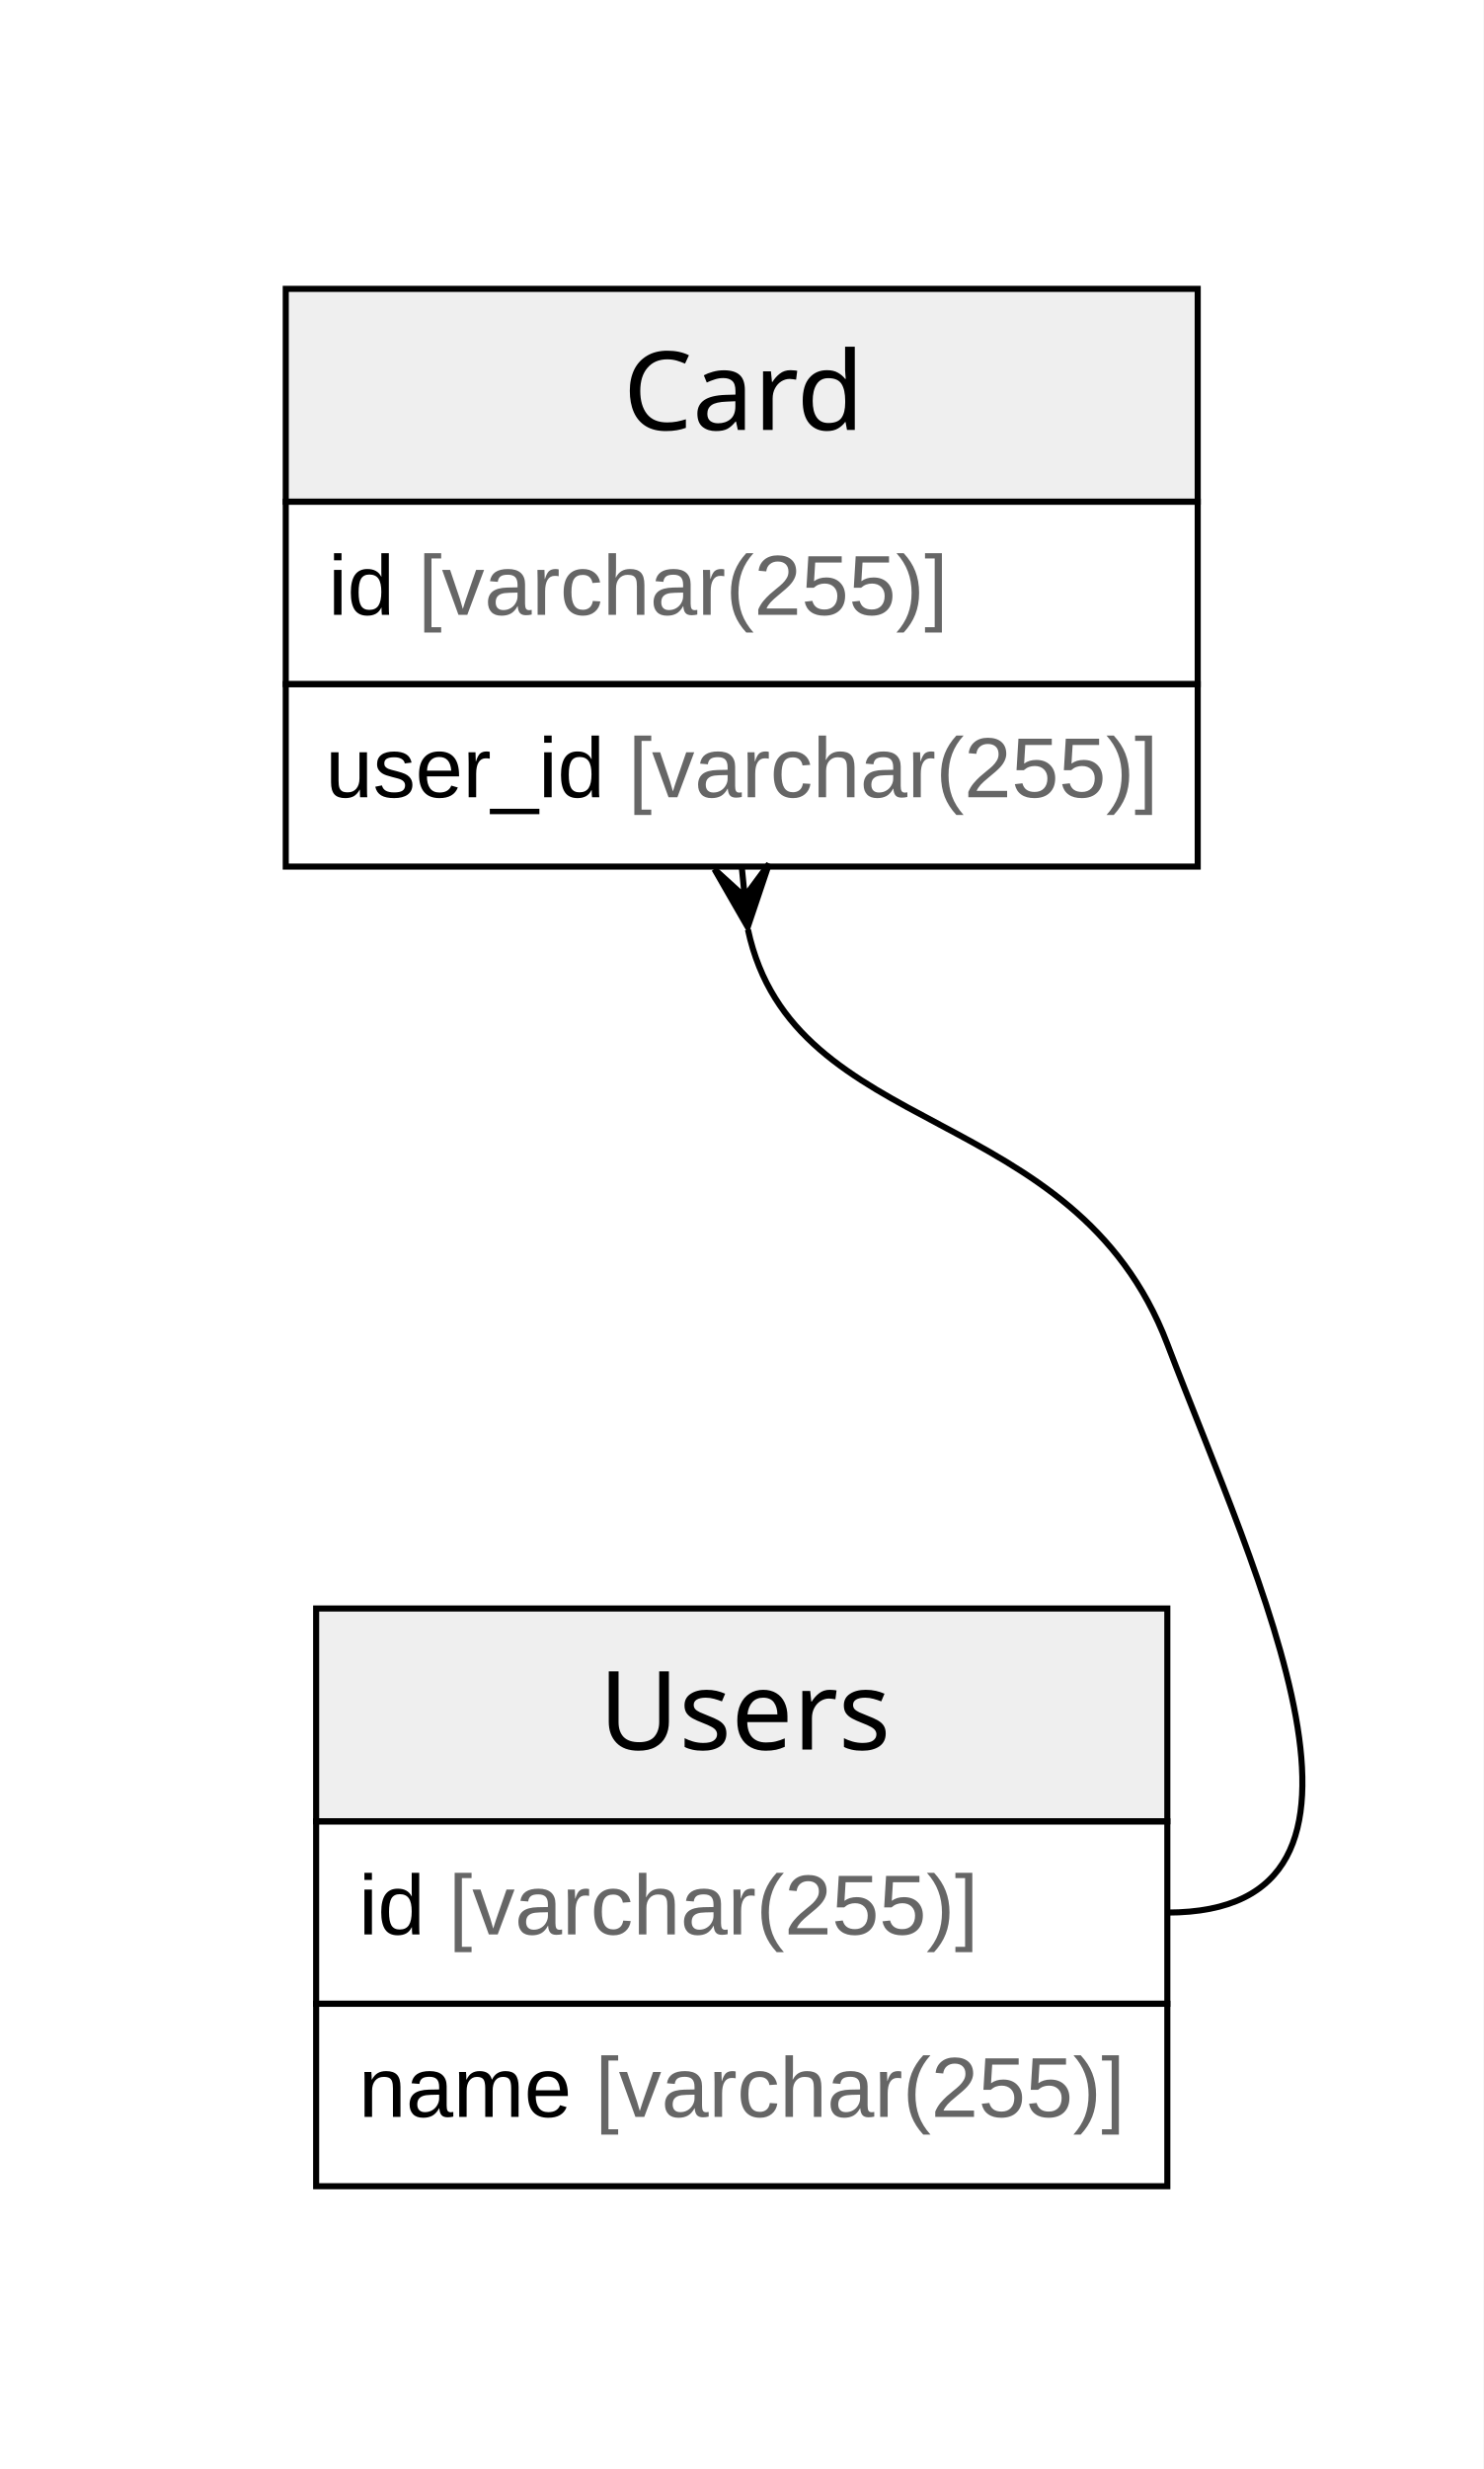
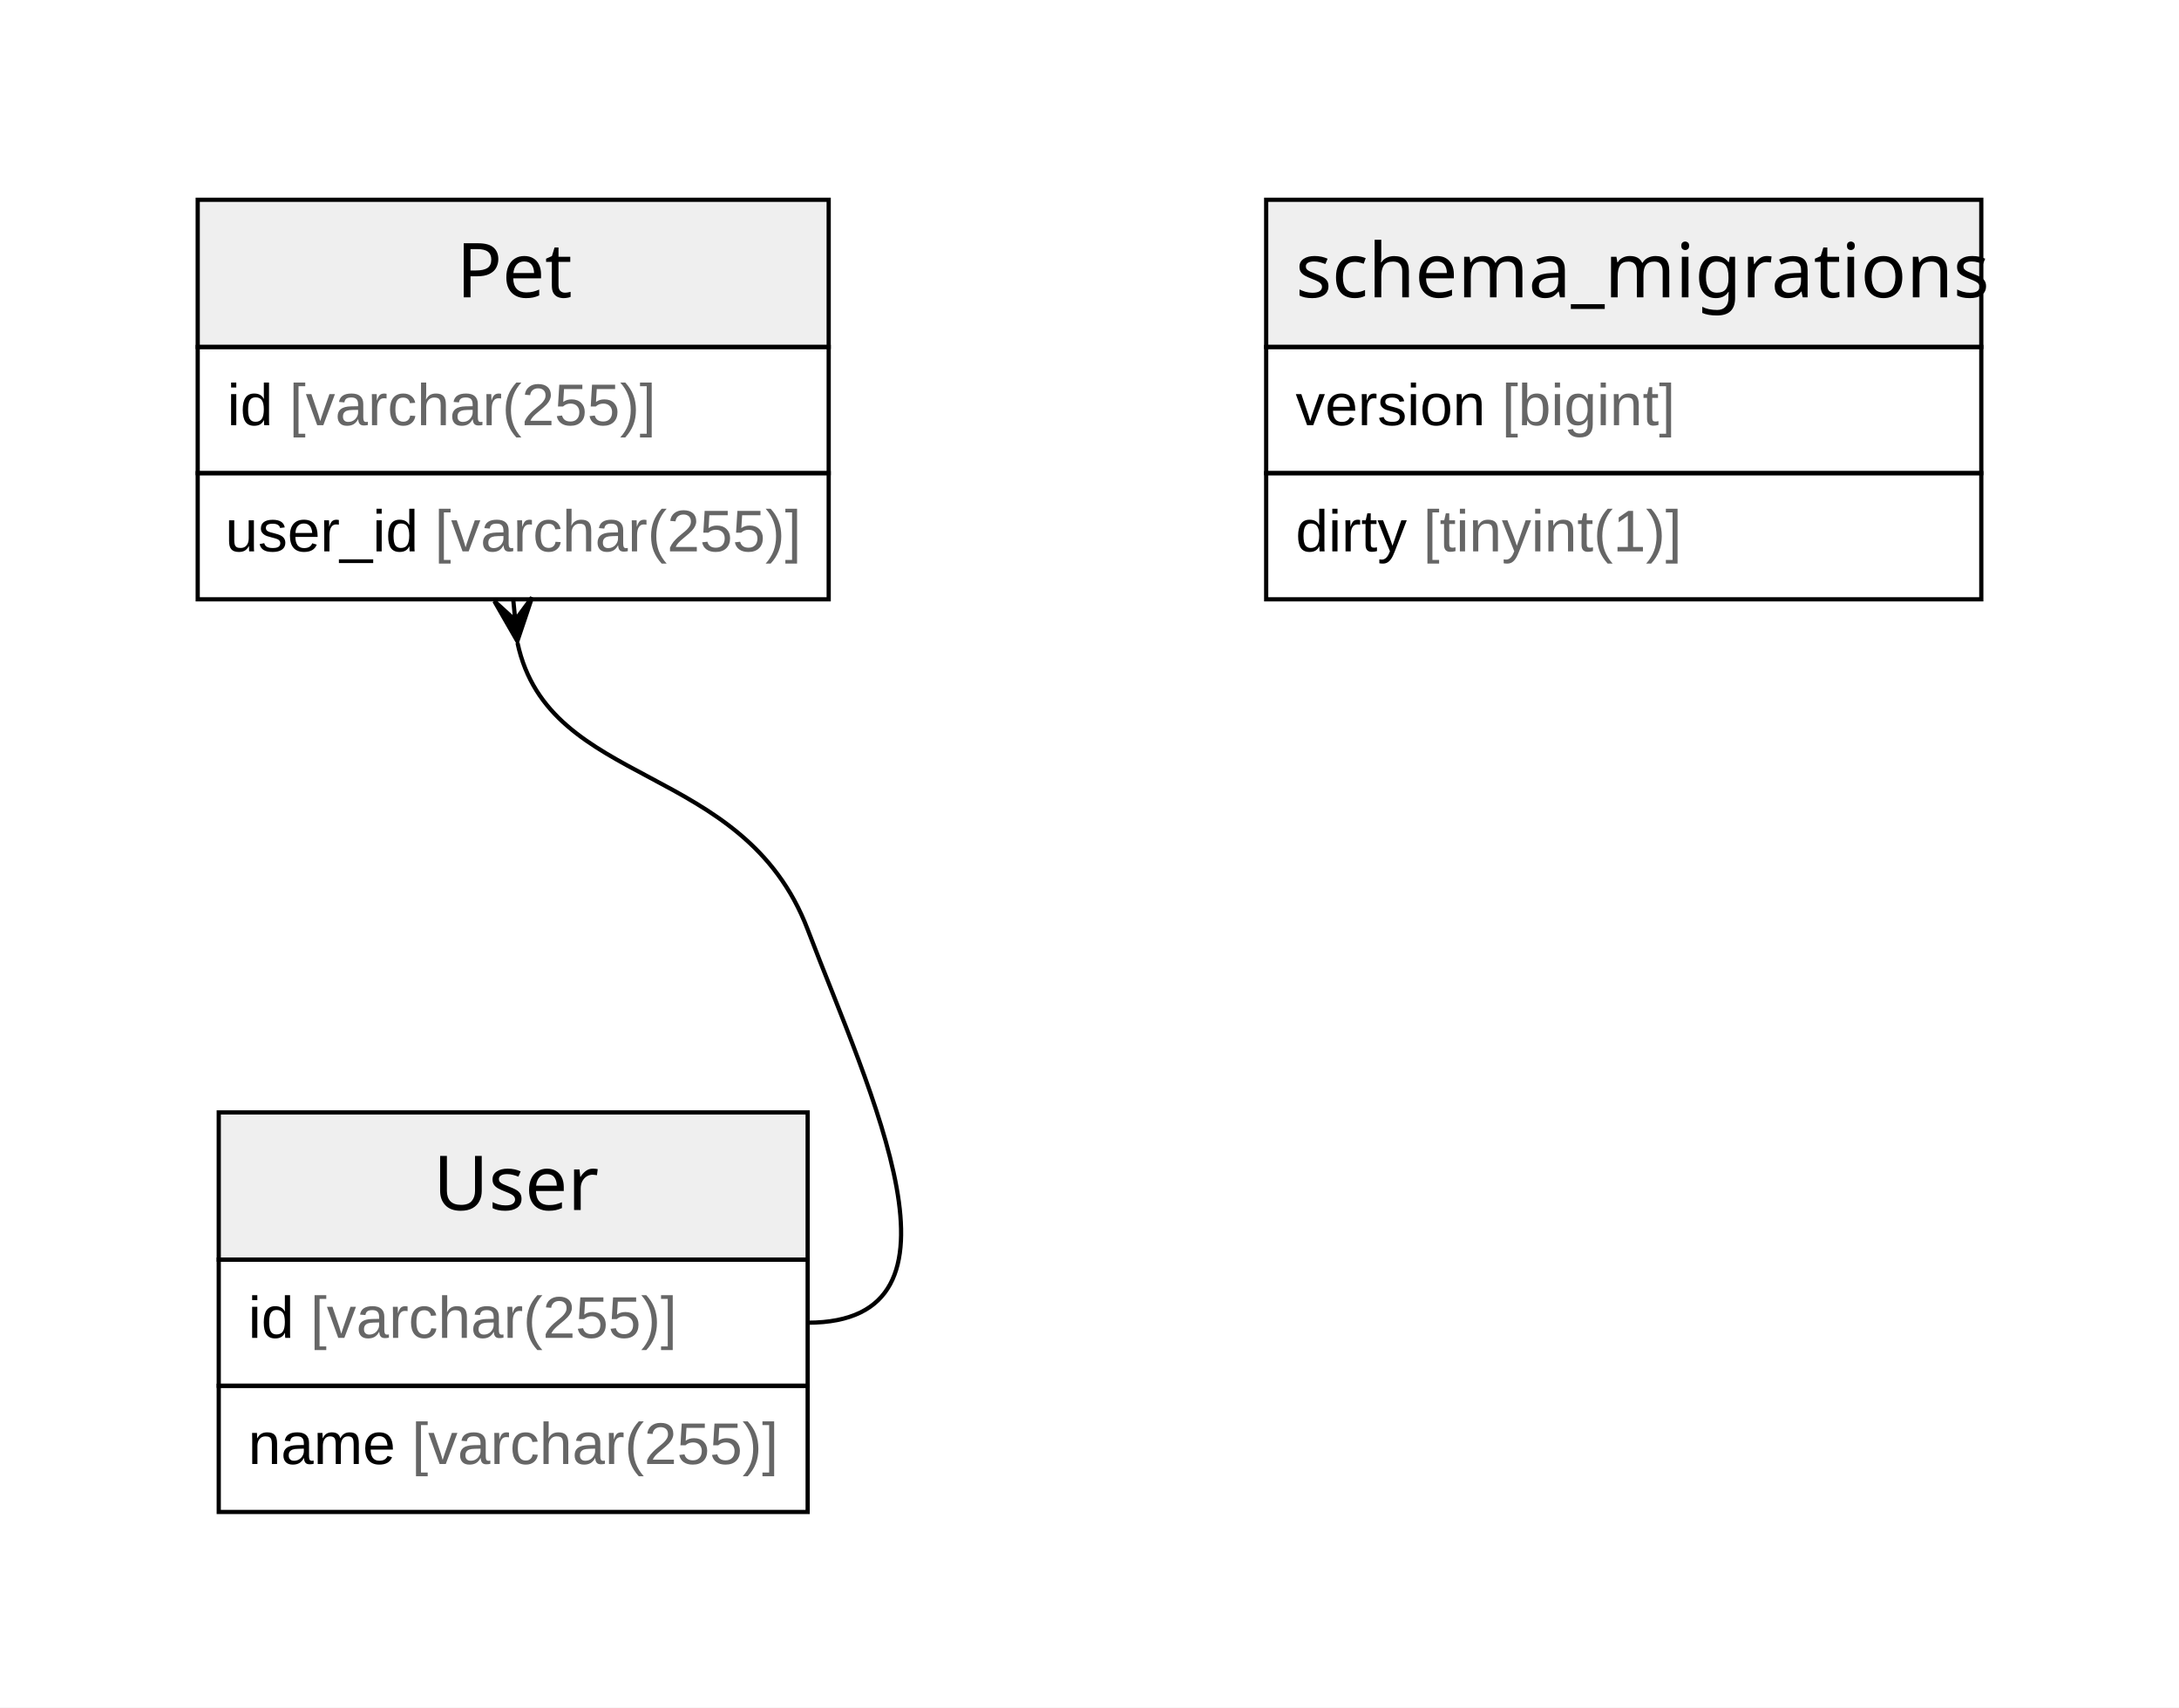
- <svg xmlns="http://www.w3.org/2000/svg" width="244pt" height="406pt" viewBox="0.00 0.00 244.00 406.00">
+ <svg xmlns="http://www.w3.org/2000/svg" width="518pt" height="406pt" viewBox="0.00 0.00 518.00 406.00">
  <g id="graph0" class="graph" transform="scale(1 1) rotate(0) translate(4 402)">
-     <polygon fill="#ffffff" stroke="transparent" points="-4,4 -4,-402 240,-402 240,4 -4,4" />
+     <polygon fill="#ffffff" stroke="transparent" points="-4,4 -4,-402 514,-402 514,4 -4,4" />
    <g id="node1" class="node">
      <polygon fill="#efefef" stroke="transparent" points="43,-319.5 43,-354.5 193,-354.5 193,-319.5 43,-319.5" />
      <polygon fill="none" stroke="#000000" points="43,-319.5 43,-354.5 193,-354.5 193,-319.5 43,-319.5" />
-       <text text-anchor="start" x="98.501" y="-331.3" font-family="Arial Bold" font-size="18.00" fill="#000000">Card</text>
+       <text text-anchor="start" x="104.494" y="-331.3" font-family="Arial Bold" font-size="18.00" fill="#000000">Pet</text>
      <polygon fill="none" stroke="#000000" points="43,-289.5 43,-319.5 193,-319.5 193,-289.5 43,-289.5" />
      <text text-anchor="start" x="50" y="-300.9" font-family="Arial" font-size="14.00" fill="#000000">id </text>
      <text text-anchor="start" x="64.78" y="-300.9" font-family="Arial" font-size="14.00" fill="#666666">[varchar(255)]</text>
      <polygon fill="none" stroke="#000000" points="43,-259.5 43,-289.5 193,-289.5 193,-259.5 43,-259.5" />
      <text text-anchor="start" x="49.546" y="-270.9" font-family="Arial" font-size="14.00" fill="#000000">user_id </text>
      <text text-anchor="start" x="99.335" y="-270.9" font-family="Arial" font-size="14.00" fill="#666666">[varchar(255)]</text>
    </g>
    <g id="node2" class="node">
      <polygon fill="#efefef" stroke="transparent" points="48,-102.5 48,-137.5 188,-137.5 188,-102.5 48,-102.5" />
      <polygon fill="none" stroke="#000000" points="48,-102.5 48,-137.5 188,-137.5 188,-102.5 48,-102.5" />
-       <text text-anchor="start" x="94.504" y="-114.3" font-family="Arial Bold" font-size="18.00" fill="#000000">Users</text>
+       <text text-anchor="start" x="99.004" y="-114.3" font-family="Arial Bold" font-size="18.00" fill="#000000">User</text>
      <polygon fill="none" stroke="#000000" points="48,-72.5 48,-102.5 188,-102.5 188,-72.5 48,-72.5" />
      <text text-anchor="start" x="55" y="-83.9" font-family="Arial" font-size="14.00" fill="#000000">id </text>
      <text text-anchor="start" x="69.78" y="-83.9" font-family="Arial" font-size="14.00" fill="#666666">[varchar(255)]</text>
      <polygon fill="none" stroke="#000000" points="48,-42.5 48,-72.5 188,-72.5 188,-42.5 48,-42.5" />
      <text text-anchor="start" x="54.991" y="-53.9" font-family="Arial" font-size="14.00" fill="#000000">name </text>
      <text text-anchor="start" x="93.89" y="-53.9" font-family="Arial" font-size="14.00" fill="#666666">[varchar(255)]</text>
    </g>
    <g id="edge1" class="edge">
      <path fill="none" stroke="#000000" d="M119.027,-249.118C126.506,-214.337 172.719,-221.098 188,-181 202.799,-142.169 229.556,-87.5 188,-87.5" />
      <polygon fill="#000000" stroke="#000000" points="118.985,-249.549 113.522,-259.057 118.492,-254.524 118,-259.5 118,-259.5 118,-259.5 118.492,-254.524 122.478,-259.943 118.985,-249.549 118.985,-249.549" />
    </g>
+     <g id="node3" class="node">
+       <polygon fill="#efefef" stroke="transparent" points="297,-319.5 297,-354.5 467,-354.5 467,-319.5 297,-319.5" />
+       <polygon fill="none" stroke="#000000" points="297,-319.5 297,-354.5 467,-354.5 467,-319.5 297,-319.5" />
+       <text text-anchor="start" x="303.992" y="-331.3" font-family="Arial Bold" font-size="18.00" fill="#000000">schema_migrations</text>
+       <polygon fill="none" stroke="#000000" points="297,-289.5 297,-319.5 467,-319.5 467,-289.5 297,-289.5" />
+       <text text-anchor="start" x="304" y="-300.9" font-family="Arial" font-size="14.00" fill="#000000">version </text>
+       <text text-anchor="start" x="353.006" y="-300.9" font-family="Arial" font-size="14.00" fill="#666666">[bigint]</text>
+       <polygon fill="none" stroke="#000000" points="297,-259.5 297,-289.5 467,-289.5 467,-259.5 297,-259.5" />
+       <text text-anchor="start" x="304" y="-270.9" font-family="Arial" font-size="14.00" fill="#000000">dirty </text>
+       <text text-anchor="start" x="334.331" y="-270.9" font-family="Arial" font-size="14.00" fill="#666666">[tinyint(1)]</text>
+     </g>
  </g>
</svg>
